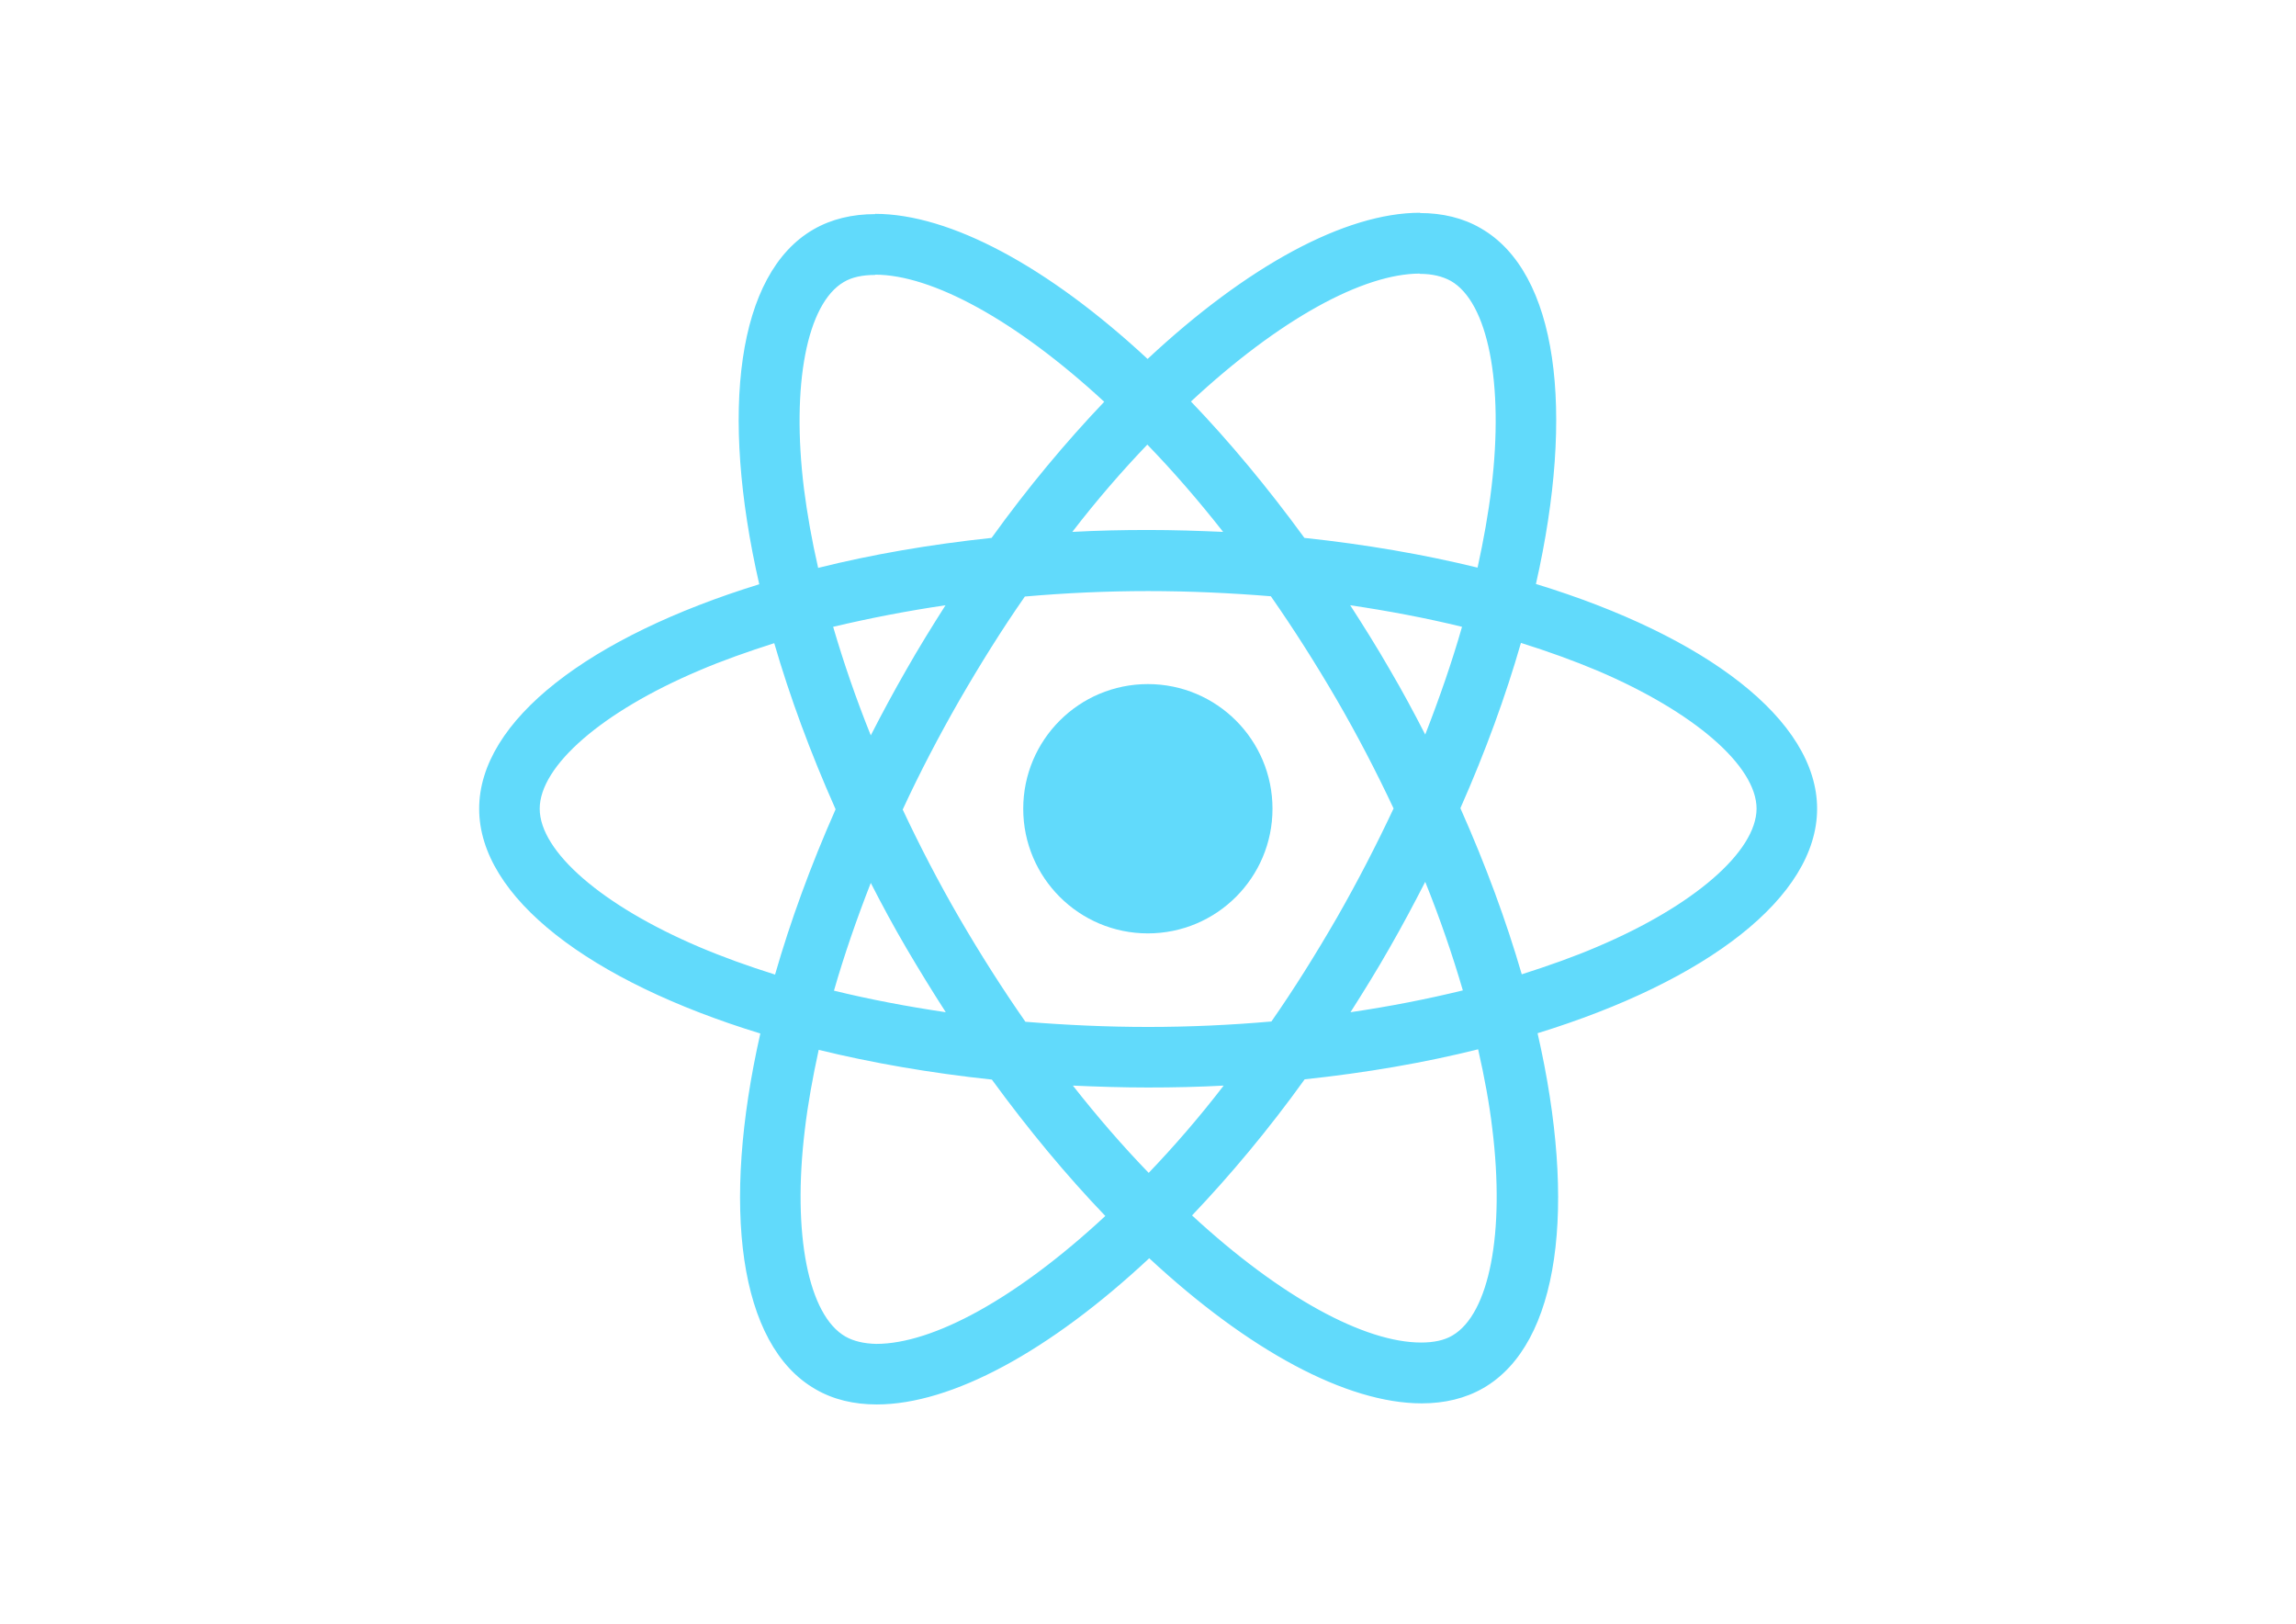
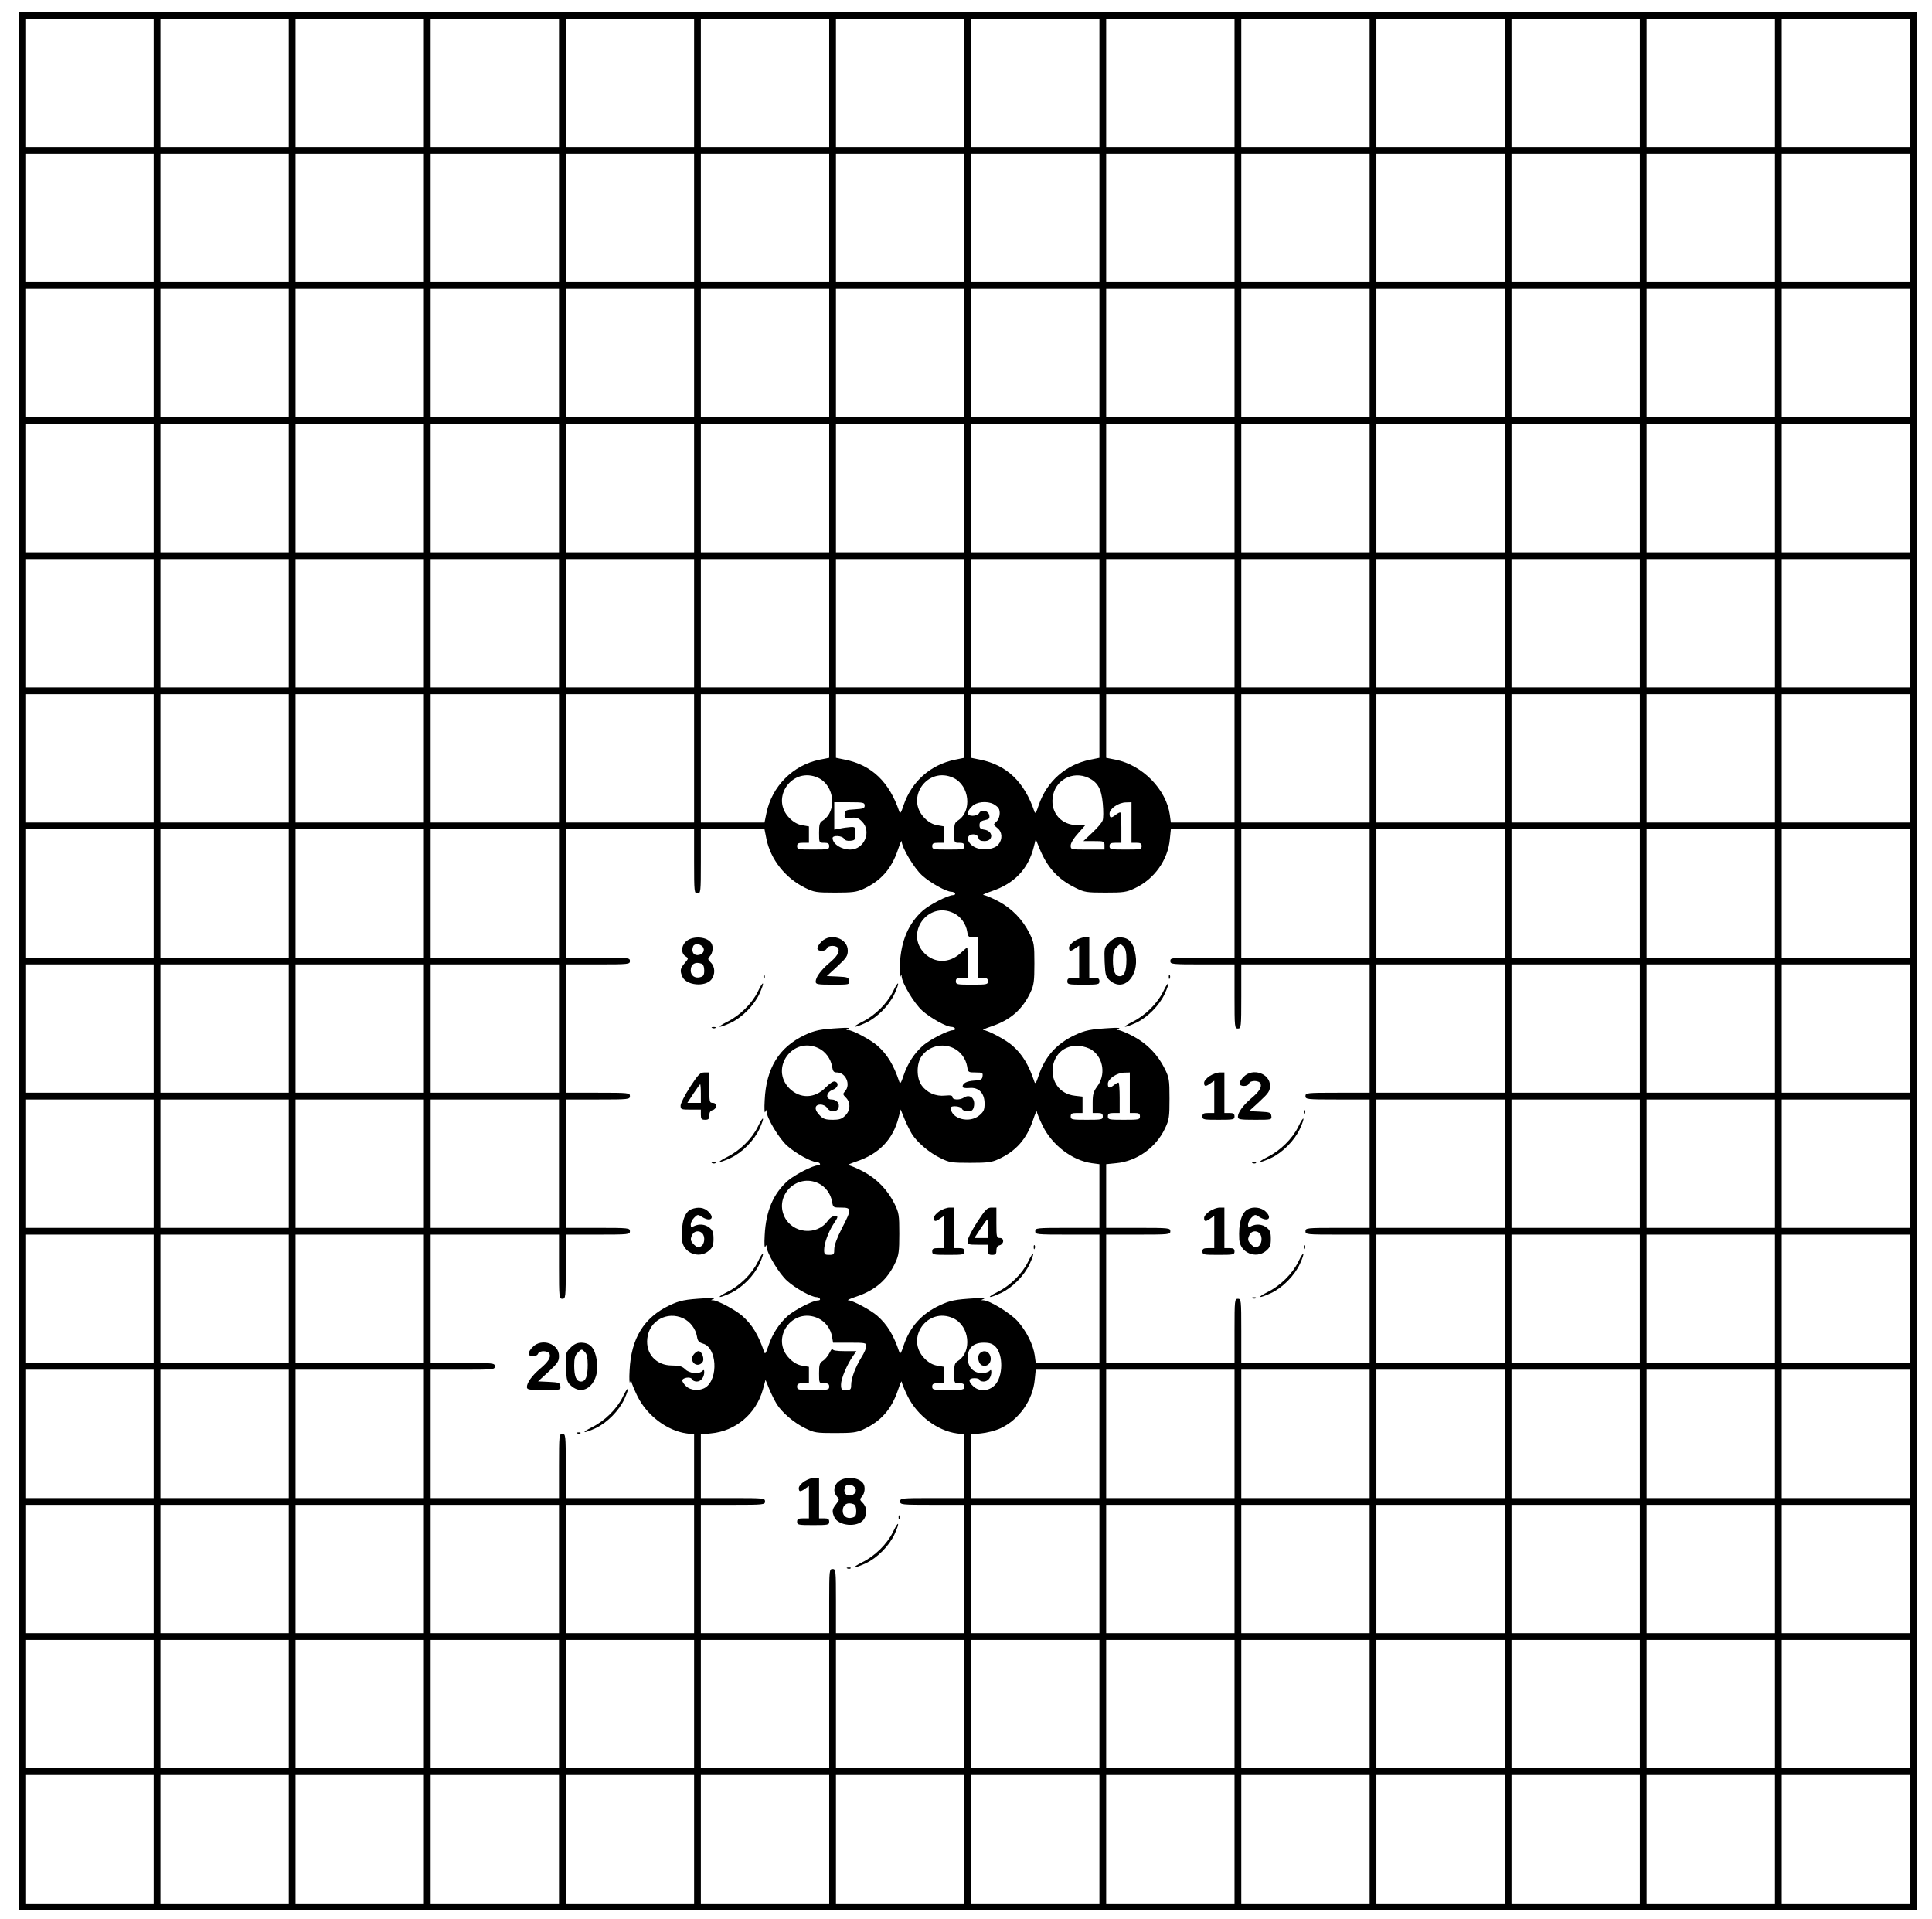
- <svg xmlns="http://www.w3.org/2000/svg" viewBox="0 0 841.9 595.3">
-   <g fill="#61DAFB">
-     <path d="M666.3 296.5c0-32.5-40.7-63.3-103.1-82.4 14.4-63.6 8-114.2-20.2-130.4-6.5-3.8-14.1-5.6-22.4-5.6v22.3c4.6 0 8.3.9 11.4 2.6 13.6 7.8 19.5 37.5 14.9 75.7-1.1 9.4-2.9 19.3-5.1 29.4-19.6-4.8-41-8.5-63.5-10.9-13.5-18.5-27.5-35.3-41.6-50 32.6-30.3 63.2-46.9 84-46.9V78c-27.5 0-63.5 19.6-99.9 53.6-36.4-33.8-72.4-53.2-99.9-53.2v22.3c20.7 0 51.4 16.5 84 46.6-14 14.7-28 31.4-41.3 49.9-22.6 2.4-44 6.1-63.6 11-2.3-10-4-19.7-5.2-29-4.7-38.2 1.1-67.9 14.6-75.8 3-1.8 6.9-2.6 11.5-2.6V78.5c-8.4 0-16 1.8-22.6 5.6-28.1 16.2-34.4 66.7-19.9 130.1-62.2 19.2-102.7 49.9-102.7 82.3 0 32.5 40.7 63.3 103.1 82.4-14.4 63.6-8 114.2 20.2 130.4 6.5 3.8 14.1 5.6 22.5 5.6 27.5 0 63.5-19.6 99.9-53.6 36.4 33.8 72.4 53.2 99.9 53.2 8.4 0 16-1.8 22.6-5.6 28.1-16.2 34.4-66.7 19.9-130.1 62-19.1 102.5-49.9 102.5-82.3zm-130.2-66.7c-3.7 12.9-8.3 26.2-13.5 39.5-4.1-8-8.4-16-13.1-24-4.6-8-9.5-15.8-14.4-23.4 14.2 2.1 27.9 4.7 41 7.9zm-45.8 106.5c-7.8 13.5-15.8 26.3-24.1 38.2-14.9 1.3-30 2-45.2 2-15.1 0-30.2-.7-45-1.9-8.3-11.9-16.4-24.6-24.2-38-7.6-13.1-14.5-26.4-20.8-39.8 6.2-13.4 13.2-26.8 20.7-39.9 7.8-13.5 15.8-26.3 24.1-38.2 14.9-1.3 30-2 45.2-2 15.1 0 30.2.7 45 1.9 8.3 11.9 16.4 24.6 24.2 38 7.6 13.1 14.5 26.4 20.8 39.8-6.3 13.4-13.2 26.8-20.7 39.9zm32.3-13c5.4 13.4 10 26.8 13.8 39.8-13.1 3.2-26.9 5.9-41.2 8 4.9-7.7 9.8-15.6 14.4-23.7 4.6-8 8.9-16.1 13-24.1zM421.2 430c-9.3-9.6-18.6-20.3-27.8-32 9 .4 18.2.7 27.5.7 9.4 0 18.7-.2 27.8-.7-9 11.7-18.3 22.4-27.5 32zm-74.4-58.9c-14.2-2.1-27.9-4.7-41-7.9 3.7-12.9 8.3-26.2 13.5-39.5 4.1 8 8.4 16 13.1 24 4.7 8 9.5 15.8 14.4 23.4zM420.7 163c9.3 9.6 18.6 20.3 27.8 32-9-.4-18.2-.7-27.5-.7-9.4 0-18.7.2-27.8.7 9-11.7 18.3-22.4 27.5-32zm-74 58.9c-4.9 7.7-9.8 15.6-14.4 23.7-4.6 8-8.9 16-13 24-5.4-13.4-10-26.8-13.8-39.8 13.1-3.1 26.9-5.8 41.2-7.9zm-90.5 125.2c-35.4-15.1-58.3-34.9-58.3-50.6 0-15.7 22.9-35.6 58.3-50.6 8.6-3.7 18-7 27.7-10.1 5.7 19.6 13.2 40 22.5 60.9-9.2 20.8-16.6 41.1-22.2 60.6-9.9-3.1-19.3-6.5-28-10.2zM310 490c-13.6-7.8-19.5-37.5-14.9-75.7 1.1-9.4 2.9-19.3 5.1-29.4 19.6 4.8 41 8.5 63.5 10.9 13.5 18.5 27.5 35.3 41.6 50-32.6 30.3-63.2 46.9-84 46.9-4.5-.1-8.3-1-11.3-2.7zm237.2-76.2c4.7 38.2-1.1 67.9-14.6 75.8-3 1.8-6.9 2.6-11.5 2.6-20.7 0-51.4-16.5-84-46.6 14-14.7 28-31.4 41.3-49.9 22.6-2.4 44-6.1 63.6-11 2.3 10.1 4.1 19.8 5.2 29.1zm38.5-66.7c-8.6 3.7-18 7-27.7 10.1-5.7-19.6-13.2-40-22.5-60.9 9.2-20.8 16.6-41.1 22.2-60.6 9.9 3.1 19.3 6.5 28.1 10.2 35.4 15.1 58.3 34.9 58.3 50.6-.1 15.7-23 35.6-58.4 50.6zM320.8 78.4z" />
-     <circle cx="420.9" cy="296.5" r="45.7" />
-     <path d="M520.5 78.1z" />
+ <svg xmlns="http://www.w3.org/2000/svg" version="1.0" width="1144pt" height="1136pt" viewBox="0 0 1144 1136" preserveAspectRatio="xMidYMid meet">
+   <g transform="translate(0,1136) scale(0.1,-0.1)" fill="#000000" stroke="none">
+     <path d="M110 5670 l0 -5620 5620 0 5620 0 0 5620 0 5620 -5620 0 -5620 0 0 -5620z m800 5200 l0 -380 -380 0 -380 0 0 380 0 380 380 0 380 0 0 -380z m800 0 l0 -380 -380 0 -380 0 0 380 0 380 380 0 380 0 0 -380z m800 0 l0 -380 -380 0 -380 0 0 380 0 380 380 0 380 0 0 -380z m800 0 l0 -380 -380 0 -380 0 0 380 0 380 380 0 380 0 0 -380z m800 0 l0 -380 -380 0 -380 0 0 380 0 380 380 0 380 0 0 -380z m800 0 l0 -380 -380 0 -380 0 0 380 0 380 380 0 380 0 0 -380z m800 0 l0 -380 -380 0 -380 0 0 380 0 380 380 0 380 0 0 -380z m800 0 l0 -380 -380 0 -380 0 0 380 0 380 380 0 380 0 0 -380z m800 0 l0 -380 -380 0 -380 0 0 380 0 380 380 0 380 0 0 -380z m800 0 l0 -380 -380 0 -380 0 0 380 0 380 380 0 380 0 0 -380z m800 0 l0 -380 -380 0 -380 0 0 380 0 380 380 0 380 0 0 -380z m800 0 l0 -380 -380 0 -380 0 0 380 0 380 380 0 380 0 0 -380z m800 0 l0 -380 -380 0 -380 0 0 380 0 380 380 0 380 0 0 -380z m800 0 l0 -380 -380 0 -380 0 0 380 0 380 380 0 380 0 0 -380z m-10400 -800 l0 -380 -380 0 -380 0 0 380 0 380 380 0 380 0 0 -380z m800 0 l0 -380 -380 0 -380 0 0 380 0 380 380 0 380 0 0 -380z m800 0 l0 -380 -380 0 -380 0 0 380 0 380 380 0 380 0 0 -380z m800 0 l0 -380 -380 0 -380 0 0 380 0 380 380 0 380 0 0 -380z m800 0 l0 -380 -380 0 -380 0 0 380 0 380 380 0 380 0 0 -380z m800 0 l0 -380 -380 0 -380 0 0 380 0 380 380 0 380 0 0 -380z m800 0 l0 -380 -380 0 -380 0 0 380 0 380 380 0 380 0 0 -380z m800 0 l0 -380 -380 0 -380 0 0 380 0 380 380 0 380 0 0 -380z m800 0 l0 -380 -380 0 -380 0 0 380 0 380 380 0 380 0 0 -380z m800 0 l0 -380 -380 0 -380 0 0 380 0 380 380 0 380 0 0 -380z m800 0 l0 -380 -380 0 -380 0 0 380 0 380 380 0 380 0 0 -380z m800 0 l0 -380 -380 0 -380 0 0 380 0 380 380 0 380 0 0 -380z m800 0 l0 -380 -380 0 -380 0 0 380 0 380 380 0 380 0 0 -380z m800 0 l0 -380 -380 0 -380 0 0 380 0 380 380 0 380 0 0 -380z m-10400 -800 l0 -380 -380 0 -380 0 0 380 0 380 380 0 380 0 0 -380z m800 0 l0 -380 -380 0 -380 0 0 380 0 380 380 0 380 0 0 -380z m800 0 l0 -380 -380 0 -380 0 0 380 0 380 380 0 380 0 0 -380z m800 0 l0 -380 -380 0 -380 0 0 380 0 380 380 0 380 0 0 -380z m800 0 l0 -380 -380 0 -380 0 0 380 0 380 380 0 380 0 0 -380z m800 0 l0 -380 -380 0 -380 0 0 380 0 380 380 0 380 0 0 -380z m800 0 l0 -380 -380 0 -380 0 0 380 0 380 380 0 380 0 0 -380z m800 0 l0 -380 -380 0 -380 0 0 380 0 380 380 0 380 0 0 -380z m800 0 l0 -380 -380 0 -380 0 0 380 0 380 380 0 380 0 0 -380z m800 0 l0 -380 -380 0 -380 0 0 380 0 380 380 0 380 0 0 -380z m800 0 l0 -380 -380 0 -380 0 0 380 0 380 380 0 380 0 0 -380z m800 0 l0 -380 -380 0 -380 0 0 380 0 380 380 0 380 0 0 -380z m800 0 l0 -380 -380 0 -380 0 0 380 0 380 380 0 380 0 0 -380z m800 0 l0 -380 -380 0 -380 0 0 380 0 380 380 0 380 0 0 -380z m-10400 -800 l0 -380 -380 0 -380 0 0 380 0 380 380 0 380 0 0 -380z m800 0 l0 -380 -380 0 -380 0 0 380 0 380 380 0 380 0 0 -380z m800 0 l0 -380 -380 0 -380 0 0 380 0 380 380 0 380 0 0 -380z m800 0 l0 -380 -380 0 -380 0 0 380 0 380 380 0 380 0 0 -380z m800 0 l0 -380 -380 0 -380 0 0 380 0 380 380 0 380 0 0 -380z m800 0 l0 -380 -380 0 -380 0 0 380 0 380 380 0 380 0 0 -380z m800 0 l0 -380 -380 0 -380 0 0 380 0 380 380 0 380 0 0 -380z m800 0 l0 -380 -380 0 -380 0 0 380 0 380 380 0 380 0 0 -380z m800 0 l0 -380 -380 0 -380 0 0 380 0 380 380 0 380 0 0 -380z m800 0 l0 -380 -380 0 -380 0 0 380 0 380 380 0 380 0 0 -380z m800 0 l0 -380 -380 0 -380 0 0 380 0 380 380 0 380 0 0 -380z m800 0 l0 -380 -380 0 -380 0 0 380 0 380 380 0 380 0 0 -380z m800 0 l0 -380 -380 0 -380 0 0 380 0 380 380 0 380 0 0 -380z m800 0 l0 -380 -380 0 -380 0 0 380 0 380 380 0 380 0 0 -380z m-10400 -800 l0 -380 -380 0 -380 0 0 380 0 380 380 0 380 0 0 -380z m800 0 l0 -380 -380 0 -380 0 0 380 0 380 380 0 380 0 0 -380z m800 0 l0 -380 -380 0 -380 0 0 380 0 380 380 0 380 0 0 -380z m800 0 l0 -380 -380 0 -380 0 0 380 0 380 380 0 380 0 0 -380z m800 0 l0 -380 -380 0 -380 0 0 380 0 380 380 0 380 0 0 -380z m800 0 l0 -380 -380 0 -380 0 0 380 0 380 380 0 380 0 0 -380z m800 0 l0 -380 -380 0 -380 0 0 380 0 380 380 0 380 0 0 -380z m800 0 l0 -380 -380 0 -380 0 0 380 0 380 380 0 380 0 0 -380z m800 0 l0 -380 -380 0 -380 0 0 380 0 380 380 0 380 0 0 -380z m800 0 l0 -380 -380 0 -380 0 0 380 0 380 380 0 380 0 0 -380z m800 0 l0 -380 -380 0 -380 0 0 380 0 380 380 0 380 0 0 -380z m800 0 l0 -380 -380 0 -380 0 0 380 0 380 380 0 380 0 0 -380z m800 0 l0 -380 -380 0 -380 0 0 380 0 380 380 0 380 0 0 -380z m800 0 l0 -380 -380 0 -380 0 0 380 0 380 380 0 380 0 0 -380z m-10400 -800 l0 -380 -380 0 -380 0 0 380 0 380 380 0 380 0 0 -380z m800 0 l0 -380 -380 0 -380 0 0 380 0 380 380 0 380 0 0 -380z m800 0 l0 -380 -380 0 -380 0 0 380 0 380 380 0 380 0 0 -380z m800 0 l0 -380 -380 0 -380 0 0 380 0 380 380 0 380 0 0 -380z m800 0 l0 -380 -380 0 -380 0 0 380 0 380 380 0 380 0 0 -380z m800 191 l0 -188 -56 -11 c-159 -32 -284 -158 -316 -318 l-11 -54 -188 0 -189 0 0 380 0 380 380 0 380 0 0 -189z m800 0 l0 -188 -54 -11 c-145 -29 -257 -128 -305 -268 -15 -46 -21 -55 -26 -39 -59 175 -163 275 -321 307 l-54 11 0 188 0 189 380 0 380 0 0 -189z m800 0 l0 -188 -54 -11 c-145 -29 -257 -128 -305 -268 -15 -46 -21 -55 -26 -39 -59 175 -163 275 -321 307 l-54 11 0 188 0 189 380 0 380 0 0 -189z m800 -191 l0 -380 -189 0 -188 0 -6 45 c-21 151 -162 295 -321 327 l-56 11 0 188 0 189 380 0 380 0 0 -380z m800 0 l0 -380 -380 0 -380 0 0 380 0 380 380 0 380 0 0 -380z m800 0 l0 -380 -380 0 -380 0 0 380 0 380 380 0 380 0 0 -380z m800 0 l0 -380 -380 0 -380 0 0 380 0 380 380 0 380 0 0 -380z m800 0 l0 -380 -380 0 -380 0 0 380 0 380 380 0 380 0 0 -380z m800 0 l0 -380 -380 0 -380 0 0 380 0 380 380 0 380 0 0 -380z m-6464 -116 c95 -45 111 -196 28 -251 -21 -13 -24 -23 -24 -74 0 -59 0 -59 30 -59 23 0 30 -4 30 -20 0 -19 -7 -20 -95 -20 -88 0 -95 1 -95 20 0 16 7 20 35 20 l35 0 0 49 0 48 -40 7 c-26 4 -51 18 -74 41 -120 119 17 311 170 239z m800 0 c95 -45 111 -196 28 -251 -21 -13 -24 -23 -24 -74 0 -59 0 -59 30 -59 23 0 30 -4 30 -20 0 -19 -7 -20 -95 -20 -88 0 -95 1 -95 20 0 16 7 20 35 20 l35 0 0 49 0 48 -40 7 c-26 4 -51 18 -74 41 -120 119 17 311 170 239z m800 0 c54 -26 76 -65 84 -152 4 -43 4 -87 -1 -100 -5 -14 -33 -46 -62 -73 l-52 -49 63 0 c59 0 62 -1 62 -25 l0 -25 -100 0 c-99 0 -100 0 -100 24 0 14 18 44 44 72 l43 49 -51 0 c-90 0 -154 71 -143 161 11 104 118 163 213 118z m-1326 -164 c0 -16 -8 -19 -57 -22 -54 -3 -58 -5 -61 -28 -3 -24 -1 -25 37 -22 32 3 45 -1 65 -22 59 -58 14 -166 -69 -166 -53 0 -104 32 -105 68 0 18 57 15 68 -4 6 -10 19 -14 38 -12 27 3 29 6 29 43 0 38 -1 40 -30 38 -16 -1 -45 -5 -62 -9 l-33 -6 0 81 0 81 90 0 c83 0 90 -2 90 -20z m763 9 c12 -7 25 -17 29 -23 14 -21 8 -63 -12 -81 -19 -17 -19 -18 5 -37 30 -23 33 -66 7 -98 -24 -30 -97 -38 -140 -16 -50 26 -55 76 -8 76 15 0 26 -7 29 -20 4 -15 14 -20 36 -20 56 0 53 62 -3 68 -20 3 -26 9 -26 26 0 18 7 25 31 30 25 5 30 10 27 28 -4 28 -47 38 -60 14 -12 -21 -68 -22 -68 -1 0 9 11 27 25 40 27 28 89 34 128 14z m817 -109 l0 -120 30 0 c23 0 30 -4 30 -20 0 -19 -7 -20 -95 -20 -88 0 -95 1 -95 20 0 16 7 20 35 20 l35 0 0 90 c0 50 -3 90 -7 90 -5 0 -17 -7 -27 -15 -27 -21 -36 -19 -36 8 0 29 54 66 98 66 l32 1 0 -120z m-5790 -420 l0 -380 -380 0 -380 0 0 380 0 380 380 0 380 0 0 -380z m800 0 l0 -380 -380 0 -380 0 0 380 0 380 380 0 380 0 0 -380z m800 0 l0 -380 -380 0 -380 0 0 380 0 380 380 0 380 0 0 -380z m800 0 l0 -380 -380 0 -380 0 0 380 0 380 380 0 380 0 0 -380z m800 190 c0 -183 1 -190 20 -190 19 0 20 7 20 190 l0 190 189 0 188 0 11 -56 c25 -123 112 -233 230 -291 53 -26 66 -28 177 -28 103 0 127 3 168 22 104 48 166 119 204 232 12 36 22 59 22 50 2 -40 74 -160 122 -203 49 -44 143 -96 173 -96 8 0 18 -4 21 -10 3 -5 -2 -10 -12 -10 -29 0 -136 -55 -177 -90 -87 -77 -131 -180 -138 -324 -3 -50 -1 -81 3 -70 6 14 8 15 8 3 2 -40 74 -160 122 -203 49 -44 143 -96 173 -96 8 0 18 -4 21 -10 3 -5 -2 -10 -12 -10 -29 0 -136 -55 -177 -90 -52 -46 -91 -106 -115 -176 -15 -46 -21 -55 -26 -39 -34 101 -71 162 -130 214 -40 35 -145 91 -172 92 -16 0 -15 1 2 8 12 5 -9 7 -50 4 -120 -7 -149 -13 -211 -42 -151 -72 -227 -195 -236 -385 -3 -50 -1 -81 3 -70 6 14 8 15 8 3 2 -40 74 -160 122 -203 49 -44 143 -96 173 -96 8 0 18 -4 21 -10 3 -5 -2 -10 -12 -10 -29 0 -136 -55 -177 -90 -87 -77 -131 -180 -138 -324 -3 -50 -1 -81 3 -70 6 14 8 15 8 3 2 -40 74 -160 122 -203 49 -44 143 -96 173 -96 8 0 18 -5 21 -10 3 -6 -2 -10 -12 -10 -29 0 -136 -55 -177 -90 -52 -46 -91 -106 -115 -176 -15 -46 -21 -55 -26 -39 -34 101 -71 162 -130 214 -40 35 -145 91 -172 92 -16 0 -15 1 2 8 12 5 -9 7 -50 4 -120 -7 -149 -13 -211 -42 -151 -72 -227 -195 -236 -385 -3 -50 -1 -81 3 -70 6 14 8 15 8 3 1 -9 17 -48 36 -87 57 -114 175 -203 290 -219 l45 -6 0 -188 0 -189 -380 0 -380 0 0 190 c0 183 -1 190 -20 190 -19 0 -20 -7 -20 -190 l0 -190 -380 0 -380 0 0 380 0 380 190 0 c183 0 190 1 190 20 0 19 -7 20 -190 20 l-190 0 0 380 0 380 380 0 380 0 0 -190 c0 -183 1 -190 20 -190 19 0 20 7 20 190 l0 190 190 0 c183 0 190 1 190 20 0 19 -7 20 -190 20 l-190 0 0 380 0 380 190 0 c183 0 190 1 190 20 0 19 -7 20 -190 20 l-190 0 0 380 0 380 190 0 c183 0 190 1 190 20 0 19 -7 20 -190 20 l-190 0 0 380 0 380 380 0 380 0 0 -190z m3200 -190 l0 -380 -190 0 c-183 0 -190 -1 -190 -20 0 -19 7 -20 190 -20 l190 0 0 -190 c0 -183 1 -190 20 -190 19 0 20 7 20 190 l0 190 380 0 380 0 0 -380 0 -380 -190 0 c-183 0 -190 -1 -190 -20 0 -19 7 -20 190 -20 l190 0 0 -380 0 -380 -190 0 c-183 0 -190 -1 -190 -20 0 -19 7 -20 190 -20 l190 0 0 -380 0 -380 -380 0 -380 0 0 190 c0 183 -1 190 -20 190 -19 0 -20 -7 -20 -190 l0 -190 -380 0 -380 0 0 380 0 380 190 0 c183 0 190 1 190 20 0 19 -7 20 -190 20 l-190 0 0 189 0 188 59 6 c122 11 236 92 289 205 25 52 27 68 27 177 0 111 -2 124 -28 177 -41 83 -105 149 -186 192 -38 20 -77 36 -87 37 -17 0 -17 1 1 8 12 5 -9 7 -50 4 -120 -7 -149 -13 -211 -42 -107 -50 -176 -127 -213 -237 -15 -46 -21 -55 -26 -39 -34 101 -71 162 -130 214 -40 35 -145 91 -172 92 -10 0 12 10 48 22 113 38 184 100 232 204 19 41 22 65 22 168 0 111 -2 124 -28 177 -41 83 -105 149 -186 192 -38 20 -77 36 -87 37 -11 0 11 10 47 22 135 45 217 131 250 261 l12 47 22 -54 c46 -113 109 -183 214 -234 52 -26 65 -28 176 -28 109 0 125 2 177 27 113 53 194 167 205 289 l6 59 188 0 189 0 0 -380z m800 0 l0 -380 -380 0 -380 0 0 380 0 380 380 0 380 0 0 -380z m800 0 l0 -380 -380 0 -380 0 0 380 0 380 380 0 380 0 0 -380z m800 0 l0 -380 -380 0 -380 0 0 380 0 380 380 0 380 0 0 -380z m800 0 l0 -380 -380 0 -380 0 0 380 0 380 380 0 380 0 0 -380z m800 0 l0 -380 -380 0 -380 0 0 380 0 380 380 0 380 0 0 -380z m-5664 -116 c42 -20 73 -62 81 -109 5 -31 9 -35 34 -35 l29 0 0 -120 0 -120 30 0 c23 0 30 -4 30 -20 0 -19 -7 -20 -95 -20 -88 0 -95 1 -95 20 0 16 7 20 35 20 l35 0 0 90 c0 50 -1 90 -3 90 -2 0 -20 -16 -41 -35 -65 -59 -151 -59 -211 0 -119 119 19 311 171 239z m-4736 -684 l0 -380 -380 0 -380 0 0 380 0 380 380 0 380 0 0 -380z m800 0 l0 -380 -380 0 -380 0 0 380 0 380 380 0 380 0 0 -380z m800 0 l0 -380 -380 0 -380 0 0 380 0 380 380 0 380 0 0 -380z m800 0 l0 -380 -380 0 -380 0 0 380 0 380 380 0 380 0 0 -380z m5600 0 l0 -380 -380 0 -380 0 0 380 0 380 380 0 380 0 0 -380z m800 0 l0 -380 -380 0 -380 0 0 380 0 380 380 0 380 0 0 -380z m800 0 l0 -380 -380 0 -380 0 0 380 0 380 380 0 380 0 0 -380z m800 0 l0 -380 -380 0 -380 0 0 380 0 380 380 0 380 0 0 -380z m-6464 -116 c42 -20 73 -62 81 -109 5 -29 10 -35 29 -35 52 0 83 -72 48 -111 -14 -16 -14 -19 5 -38 29 -29 27 -76 -4 -106 -19 -20 -34 -25 -75 -25 -41 0 -56 5 -75 25 -35 34 -33 65 3 65 16 0 32 -8 40 -20 16 -27 59 -26 67 0 9 27 -11 50 -41 50 -37 0 -33 42 6 57 32 12 40 40 15 49 -10 4 -30 -9 -55 -34 -64 -67 -152 -69 -215 -7 -119 119 19 311 171 239z m800 0 c42 -20 73 -62 81 -109 5 -34 7 -35 50 -35 40 0 44 -2 41 -22 -2 -19 -10 -24 -48 -26 -46 -3 -70 -16 -70 -36 0 -7 14 -10 39 -8 56 6 91 -30 91 -92 0 -37 -5 -48 -31 -70 -59 -50 -169 -20 -169 45 0 15 60 10 66 -6 4 -9 19 -15 35 -15 22 0 30 6 35 25 12 48 -20 80 -57 57 -26 -17 -69 -15 -69 2 0 10 -11 12 -44 9 -54 -6 -108 17 -139 61 -31 43 -31 129 0 172 43 60 122 80 189 48z m821 -12 c68 -48 81 -148 29 -216 -21 -29 -26 -45 -26 -95 l0 -61 30 0 c23 0 30 -4 30 -20 0 -19 -7 -20 -95 -20 -88 0 -95 1 -95 20 0 16 7 20 35 20 l35 0 0 49 0 48 -44 5 c-194 22 -169 311 25 295 26 -2 60 -13 76 -25z m223 -252 l0 -120 30 0 c23 0 30 -4 30 -20 0 -19 -7 -20 -95 -20 -88 0 -95 1 -95 20 0 16 7 20 35 20 l35 0 0 90 c0 50 -3 90 -7 90 -5 0 -17 -7 -27 -15 -27 -21 -36 -19 -36 8 0 29 54 66 98 66 l32 1 0 -120z m-5780 -420 l0 -380 -380 0 -380 0 0 380 0 380 380 0 380 0 0 -380z m800 0 l0 -380 -380 0 -380 0 0 380 0 380 380 0 380 0 0 -380z m800 0 l0 -380 -380 0 -380 0 0 380 0 380 380 0 380 0 0 -380z m800 0 l0 -380 -380 0 -380 0 0 380 0 380 380 0 380 0 0 -380z m5600 0 l0 -380 -380 0 -380 0 0 380 0 380 380 0 380 0 0 -380z m800 0 l0 -380 -380 0 -380 0 0 380 0 380 380 0 380 0 0 -380z m800 0 l0 -380 -380 0 -380 0 0 380 0 380 380 0 380 0 0 -380z m800 0 l0 -380 -380 0 -380 0 0 380 0 380 380 0 380 0 0 -380z m-5911 177 c31 -50 103 -112 170 -144 52 -26 65 -28 176 -28 103 0 127 3 168 22 104 48 166 119 204 232 12 36 22 59 22 50 1 -9 17 -48 36 -87 57 -114 175 -203 290 -219 l45 -6 0 -188 0 -189 -190 0 c-183 0 -190 -1 -190 -20 0 -19 7 -20 190 -20 l190 0 0 -380 0 -380 -189 0 -188 0 -6 45 c-9 64 -50 145 -102 203 -44 48 -163 121 -201 123 -17 0 -17 1 1 8 12 5 -9 7 -50 4 -120 -7 -149 -13 -211 -42 -107 -50 -176 -127 -213 -237 -15 -46 -21 -55 -26 -39 -34 101 -71 162 -130 214 -40 35 -145 91 -172 92 -10 0 12 10 48 22 113 38 184 100 232 204 19 41 22 65 22 168 0 111 -2 124 -28 177 -41 83 -105 149 -186 192 -38 20 -77 36 -87 37 -11 0 11 10 47 22 135 45 217 131 250 261 l12 47 22 -54 c12 -30 32 -70 44 -90z m-553 -293 c42 -20 73 -62 81 -109 6 -34 6 -35 54 -35 63 0 63 -9 4 -123 -28 -54 -45 -101 -45 -122 0 -32 -2 -35 -30 -35 -26 0 -30 3 -30 29 0 38 25 107 55 153 30 45 30 48 6 48 -11 0 -29 -13 -40 -29 -64 -89 -208 -75 -256 25 -60 127 74 258 201 198z m-3936 -684 l0 -380 -380 0 -380 0 0 380 0 380 380 0 380 0 0 -380z m800 0 l0 -380 -380 0 -380 0 0 380 0 380 380 0 380 0 0 -380z m800 0 l0 -380 -380 0 -380 0 0 380 0 380 380 0 380 0 0 -380z m6400 0 l0 -380 -380 0 -380 0 0 380 0 380 380 0 380 0 0 -380z m800 0 l0 -380 -380 0 -380 0 0 380 0 380 380 0 380 0 0 -380z m800 0 l0 -380 -380 0 -380 0 0 380 0 380 380 0 380 0 0 -380z m800 0 l0 -380 -380 0 -380 0 0 380 0 380 380 0 380 0 0 -380z m-7264 -116 c42 -20 73 -62 81 -107 4 -27 11 -35 37 -43 80 -23 91 -205 15 -258 -34 -23 -88 -20 -116 6 -13 12 -23 27 -23 34 0 17 50 25 57 8 3 -8 16 -14 29 -14 24 0 44 25 44 56 0 14 -3 15 -12 6 -20 -20 -77 -14 -101 11 -18 17 -34 22 -78 22 -93 0 -157 69 -146 161 11 104 118 163 213 118z m800 0 c42 -20 73 -62 81 -109 l6 -35 98 0 c92 0 99 -1 99 -20 0 -11 -13 -42 -30 -68 -36 -59 -60 -124 -60 -163 0 -26 -4 -29 -30 -29 -27 0 -30 3 -30 33 0 34 36 119 71 168 l20 29 -70 0 c-50 0 -71 4 -71 13 0 6 -8 -3 -17 -21 -9 -19 -27 -41 -40 -49 -20 -13 -23 -24 -23 -74 0 -59 0 -59 30 -59 23 0 30 -4 30 -20 0 -19 -7 -20 -95 -20 -88 0 -95 1 -95 20 0 16 7 20 35 20 l35 0 0 49 0 48 -40 7 c-26 4 -51 18 -74 41 -120 119 17 311 170 239z m800 0 c95 -45 111 -196 28 -251 -21 -13 -24 -23 -24 -74 0 -59 0 -59 30 -59 23 0 30 -4 30 -20 0 -19 -7 -20 -95 -20 -88 0 -95 1 -95 20 0 16 7 20 35 20 l35 0 0 49 0 48 -40 7 c-26 4 -51 18 -74 41 -120 119 17 311 170 239z m248 -167 c48 -48 46 -179 -4 -229 -36 -36 -92 -39 -127 -6 -32 30 -29 48 7 48 17 0 30 -4 30 -10 0 -5 11 -10 25 -10 25 0 45 25 45 56 0 14 -3 15 -12 6 -7 -7 -27 -12 -45 -12 -49 0 -83 37 -83 90 0 58 33 90 95 90 35 0 52 -6 69 -23z m-4984 -517 l0 -380 -380 0 -380 0 0 380 0 380 380 0 380 0 0 -380z m800 0 l0 -380 -380 0 -380 0 0 380 0 380 380 0 380 0 0 -380z m800 0 l0 -380 -380 0 -380 0 0 380 0 380 380 0 380 0 0 -380z m4000 0 l0 -380 -380 0 -380 0 0 189 0 188 59 6 c33 3 85 16 115 30 110 51 192 167 203 288 l6 59 188 0 189 0 0 -380z m800 0 l0 -380 -380 0 -380 0 0 380 0 380 380 0 380 0 0 -380z m800 0 l0 -380 -380 0 -380 0 0 380 0 380 380 0 380 0 0 -380z m800 0 l0 -380 -380 0 -380 0 0 380 0 380 380 0 380 0 0 -380z m800 0 l0 -380 -380 0 -380 0 0 380 0 380 380 0 380 0 0 -380z m800 0 l0 -380 -380 0 -380 0 0 380 0 380 380 0 380 0 0 -380z m800 0 l0 -380 -380 0 -380 0 0 380 0 380 380 0 380 0 0 -380z m-6711 177 c31 -50 103 -112 170 -144 52 -26 65 -28 176 -28 103 0 127 3 168 22 104 48 166 119 204 232 12 36 22 59 22 50 1 -9 17 -48 36 -87 57 -114 175 -203 290 -219 l45 -6 0 -188 0 -189 -190 0 c-183 0 -190 -1 -190 -20 0 -19 7 -20 190 -20 l190 0 0 -380 0 -380 -380 0 -380 0 0 190 c0 183 -1 190 -20 190 -19 0 -20 -7 -20 -190 l0 -190 -380 0 -380 0 0 380 0 380 190 0 c183 0 190 1 190 20 0 19 -7 20 -190 20 l-190 0 0 189 0 188 59 6 c146 13 268 115 308 259 l16 58 22 -54 c12 -29 32 -69 44 -89z m-3689 -977 l0 -380 -380 0 -380 0 0 380 0 380 380 0 380 0 0 -380z m800 0 l0 -380 -380 0 -380 0 0 380 0 380 380 0 380 0 0 -380z m800 0 l0 -380 -380 0 -380 0 0 380 0 380 380 0 380 0 0 -380z m800 0 l0 -380 -380 0 -380 0 0 380 0 380 380 0 380 0 0 -380z m800 0 l0 -380 -380 0 -380 0 0 380 0 380 380 0 380 0 0 -380z m2400 0 l0 -380 -380 0 -380 0 0 380 0 380 380 0 380 0 0 -380z m800 0 l0 -380 -380 0 -380 0 0 380 0 380 380 0 380 0 0 -380z m800 0 l0 -380 -380 0 -380 0 0 380 0 380 380 0 380 0 0 -380z m800 0 l0 -380 -380 0 -380 0 0 380 0 380 380 0 380 0 0 -380z m800 0 l0 -380 -380 0 -380 0 0 380 0 380 380 0 380 0 0 -380z m800 0 l0 -380 -380 0 -380 0 0 380 0 380 380 0 380 0 0 -380z m800 0 l0 -380 -380 0 -380 0 0 380 0 380 380 0 380 0 0 -380z m-10400 -800 l0 -380 -380 0 -380 0 0 380 0 380 380 0 380 0 0 -380z m800 0 l0 -380 -380 0 -380 0 0 380 0 380 380 0 380 0 0 -380z m800 0 l0 -380 -380 0 -380 0 0 380 0 380 380 0 380 0 0 -380z m800 0 l0 -380 -380 0 -380 0 0 380 0 380 380 0 380 0 0 -380z m800 0 l0 -380 -380 0 -380 0 0 380 0 380 380 0 380 0 0 -380z m800 0 l0 -380 -380 0 -380 0 0 380 0 380 380 0 380 0 0 -380z m800 0 l0 -380 -380 0 -380 0 0 380 0 380 380 0 380 0 0 -380z m800 0 l0 -380 -380 0 -380 0 0 380 0 380 380 0 380 0 0 -380z m800 0 l0 -380 -380 0 -380 0 0 380 0 380 380 0 380 0 0 -380z m800 0 l0 -380 -380 0 -380 0 0 380 0 380 380 0 380 0 0 -380z m800 0 l0 -380 -380 0 -380 0 0 380 0 380 380 0 380 0 0 -380z m800 0 l0 -380 -380 0 -380 0 0 380 0 380 380 0 380 0 0 -380z m800 0 l0 -380 -380 0 -380 0 0 380 0 380 380 0 380 0 0 -380z m800 0 l0 -380 -380 0 -380 0 0 380 0 380 380 0 380 0 0 -380z m-10400 -800 l0 -380 -380 0 -380 0 0 380 0 380 380 0 380 0 0 -380z m800 0 l0 -380 -380 0 -380 0 0 380 0 380 380 0 380 0 0 -380z m800 0 l0 -380 -380 0 -380 0 0 380 0 380 380 0 380 0 0 -380z m800 0 l0 -380 -380 0 -380 0 0 380 0 380 380 0 380 0 0 -380z m800 0 l0 -380 -380 0 -380 0 0 380 0 380 380 0 380 0 0 -380z m800 0 l0 -380 -380 0 -380 0 0 380 0 380 380 0 380 0 0 -380z m800 0 l0 -380 -380 0 -380 0 0 380 0 380 380 0 380 0 0 -380z m800 0 l0 -380 -380 0 -380 0 0 380 0 380 380 0 380 0 0 -380z m800 0 l0 -380 -380 0 -380 0 0 380 0 380 380 0 380 0 0 -380z m800 0 l0 -380 -380 0 -380 0 0 380 0 380 380 0 380 0 0 -380z m800 0 l0 -380 -380 0 -380 0 0 380 0 380 380 0 380 0 0 -380z m800 0 l0 -380 -380 0 -380 0 0 380 0 380 380 0 380 0 0 -380z m800 0 l0 -380 -380 0 -380 0 0 380 0 380 380 0 380 0 0 -380z m800 0 l0 -380 -380 0 -380 0 0 380 0 380 380 0 380 0 0 -380z" />
+     <path d="M4066 5789 c-32 -25 -36 -73 -7 -91 19 -12 19 -13 -5 -41 -27 -32 -29 -45 -13 -81 24 -51 134 -61 171 -16 24 30 23 75 -3 101 -19 19 -19 22 -5 38 17 18 21 58 8 77 -25 38 -105 45 -146 13z m95 -35 c17 -21 0 -49 -32 -49 -24 0 -36 23 -25 51 7 19 40 18 57 -2z m-7 -100 c10 -4 16 -18 16 -40 0 -28 -5 -35 -25 -40 -31 -8 -55 10 -55 40 0 37 27 54 64 40z" />
+     <path d="M4865 5785 c-14 -13 -25 -31 -25 -40 0 -20 49 -20 56 0 8 20 60 19 68 -1 8 -22 -7 -47 -56 -88 -48 -41 -78 -83 -78 -108 0 -16 11 -18 101 -18 98 0 100 0 97 23 -3 20 -9 22 -67 25 l-65 3 62 57 c54 50 62 62 62 94 0 72 -102 107 -155 53z" />
+     <path d="M4521 5574 c0 -11 3 -14 6 -6 3 7 2 16 -1 19 -3 4 -6 -2 -5 -13z" />
+     <path d="M4488 5490 c-35 -72 -107 -143 -182 -180 -71 -36 -53 -40 21 -6 68 32 138 103 170 172 33 72 25 85 -9 14z" />
+     <path d="M5288 5490 c-35 -72 -107 -143 -182 -180 -71 -36 -53 -40 21 -6 68 32 138 103 170 172 33 72 25 85 -9 14z" />
+     <path d="M4218 5273 c7 -3 16 -2 19 1 4 3 -2 6 -13 5 -11 0 -14 -3 -6 -6z" />
+     <path d="M4086 4924 c-31 -48 -56 -98 -56 -110 0 -23 4 -24 60 -24 l60 0 0 -30 c0 -25 4 -30 25 -30 20 0 25 5 25 26 0 17 6 28 20 31 11 3 20 14 20 24 0 12 -7 19 -20 19 -19 0 -20 7 -20 90 l0 90 -29 0 c-25 0 -36 -11 -85 -86z m64 -39 l0 -55 -40 0 -40 0 36 55 c20 30 38 55 40 55 2 0 4 -25 4 -55z" />
+     <path d="M4488 4690 c-35 -72 -107 -143 -182 -180 -71 -36 -53 -40 21 -6 68 32 138 103 170 172 33 72 25 85 -9 14z" />
+     <path d="M4218 4473 c7 -3 16 -2 19 1 4 3 -2 6 -13 5 -11 0 -14 -3 -6 -6z" />
+     <path d="M4093 4200 c-40 -16 -60 -80 -55 -178 4 -79 99 -119 159 -68 23 20 28 32 28 71 0 37 -5 51 -24 66 -26 21 -62 24 -92 9 -16 -9 -19 -7 -19 10 0 11 9 29 21 41 19 19 22 19 44 5 50 -33 81 -11 41 29 -26 26 -62 31 -103 15z m65 -142 c19 -19 15 -66 -8 -78 -15 -8 -24 -6 -40 10 -23 23 -24 33 -10 61 12 21 40 25 58 7z" />
+     <path d="M4488 3890 c-35 -72 -107 -143 -182 -180 -71 -36 -53 -40 21 -6 68 32 138 103 170 172 33 72 25 85 -9 14z" />
+     <path d="M3155 3385 c-14 -13 -25 -31 -25 -40 0 -20 49 -20 56 0 8 20 60 19 68 -1 8 -22 -7 -47 -56 -88 -48 -41 -78 -83 -78 -108 0 -16 11 -18 101 -18 98 0 100 0 97 23 -3 20 -9 22 -67 25 l-65 3 62 57 c54 50 62 62 62 94 0 72 -102 107 -155 53z" />
+     <path d="M3378 3380 c-29 -30 -30 -32 -27 -116 4 -79 6 -87 32 -110 80 -69 172 23 151 151 -12 74 -38 104 -92 105 -24 0 -42 -8 -64 -30z m86 -26 c11 -11 16 -34 16 -75 0 -69 -12 -99 -40 -99 -27 0 -40 30 -40 94 0 43 5 61 20 76 24 24 24 24 44 4z" />
+     <path d="M3688 3090 c-35 -72 -107 -143 -182 -180 -71 -36 -53 -40 21 -6 68 32 138 103 170 172 33 72 25 85 -9 14z" />
+     <path d="M3418 2873 c7 -3 16 -2 19 1 4 3 -2 6 -13 5 -11 0 -14 -3 -6 -6z" />
+     <path d="M6363 5789 c-18 -12 -33 -29 -33 -40 0 -23 9 -24 38 -3 l22 15 0 -95 0 -96 -35 0 c-28 0 -35 -4 -35 -20 0 -19 7 -20 95 -20 88 0 95 1 95 20 0 16 -7 20 -30 20 l-30 0 0 120 0 120 -27 0 c-16 0 -43 -10 -60 -21z" />
+     <path d="M6568 5780 c-29 -30 -30 -32 -27 -116 4 -79 6 -87 32 -110 80 -69 172 23 151 151 -12 74 -38 104 -92 105 -24 0 -42 -8 -64 -30z m86 -26 c11 -11 16 -34 16 -75 0 -69 -12 -99 -40 -99 -27 0 -40 30 -40 94 0 43 5 61 20 76 24 24 24 24 44 4z" />
+     <path d="M6921 5574 c0 -11 3 -14 6 -6 3 7 2 16 -1 19 -3 4 -6 -2 -5 -13z" />
+     <path d="M6888 5490 c-35 -72 -107 -143 -182 -180 -71 -36 -53 -40 21 -6 68 32 138 103 170 172 33 72 25 85 -9 14z" />
+     <path d="M7163 4989 c-18 -12 -33 -29 -33 -40 0 -23 9 -24 38 -3 l22 15 0 -95 0 -96 -35 0 c-28 0 -35 -4 -35 -20 0 -19 7 -20 95 -20 88 0 95 1 95 20 0 16 -7 20 -30 20 l-30 0 0 120 0 120 -27 0 c-16 0 -43 -10 -60 -21z" />
+     <path d="M7365 4985 c-14 -13 -25 -31 -25 -40 0 -20 49 -20 56 0 8 20 60 19 68 -1 8 -22 -7 -47 -56 -88 -48 -41 -78 -83 -78 -108 0 -16 11 -18 101 -18 98 0 100 0 97 23 -3 20 -9 22 -67 25 l-65 3 62 57 c54 50 62 62 62 94 0 72 -102 107 -155 53z" />
+     <path d="M7721 4774 c0 -11 3 -14 6 -6 3 7 2 16 -1 19 -3 4 -6 -2 -5 -13z" />
+     <path d="M7688 4690 c-35 -72 -107 -143 -182 -180 -71 -36 -53 -40 21 -6 68 32 138 103 170 172 33 72 25 85 -9 14z" />
+     <path d="M7418 4473 c7 -3 16 -2 19 1 4 3 -2 6 -13 5 -11 0 -14 -3 -6 -6z" />
+     <path d="M7163 4189 c-18 -12 -33 -29 -33 -40 0 -23 9 -24 38 -3 l22 15 0 -95 0 -96 -35 0 c-28 0 -35 -4 -35 -20 0 -19 7 -20 95 -20 88 0 95 1 95 20 0 16 -7 20 -30 20 l-30 0 0 120 0 120 -27 0 c-16 0 -43 -10 -60 -21z" />
+     <path d="M7387 4199 c-36 -21 -54 -84 -49 -177 4 -79 99 -119 159 -68 23 20 28 32 28 71 0 37 -5 51 -24 66 -26 21 -62 24 -92 9 -16 -9 -19 -7 -19 10 0 11 9 29 21 41 19 19 22 19 44 5 50 -33 81 -11 41 29 -27 27 -76 33 -109 14z m71 -141 c19 -19 15 -66 -8 -78 -15 -8 -24 -6 -40 10 -23 23 -24 33 -10 61 12 21 40 25 58 7z" />
+     <path d="M7721 3974 c0 -11 3 -14 6 -6 3 7 2 16 -1 19 -3 4 -6 -2 -5 -13z" />
+     <path d="M7688 3890 c-35 -72 -107 -143 -182 -180 -71 -36 -53 -40 21 -6 68 32 138 103 170 172 33 72 25 85 -9 14z" />
+     <path d="M7418 3673 c7 -3 16 -2 19 1 4 3 -2 6 -13 5 -11 0 -14 -3 -6 -6z" />
+     <path d="M5563 4189 c-18 -12 -33 -29 -33 -40 0 -23 9 -24 38 -3 l22 15 0 -95 0 -96 -35 0 c-28 0 -35 -4 -35 -20 0 -19 7 -20 95 -20 88 0 95 1 95 20 0 16 -7 20 -30 20 l-30 0 0 120 0 120 -27 0 c-16 0 -43 -10 -60 -21z" />
+     <path d="M5786 4124 c-31 -48 -56 -98 -56 -110 0 -23 4 -24 60 -24 l60 0 0 -30 c0 -25 4 -30 25 -30 20 0 25 5 25 26 0 17 6 28 20 31 11 3 20 14 20 24 0 12 -7 19 -20 19 -19 0 -20 7 -20 90 l0 90 -29 0 c-25 0 -36 -11 -85 -86z m64 -39 l0 -55 -40 0 -40 0 36 55 c20 30 38 55 40 55 2 0 4 -25 4 -55z" />
+     <path d="M6121 3974 c0 -11 3 -14 6 -6 3 7 2 16 -1 19 -3 4 -6 -2 -5 -13z" />
+     <path d="M6088 3890 c-35 -72 -107 -143 -182 -180 -71 -36 -53 -40 21 -6 68 32 138 103 170 172 33 72 25 85 -9 14z" />
+     <path d="M4106 3338 c-28 -39 22 -82 53 -44 15 17 -2 66 -23 66 -8 0 -22 -10 -30 -22z" />
+     <path d="M5800 3345 c-15 -18 -6 -61 15 -69 37 -14 65 26 45 64 -13 24 -42 26 -60 5z" />
+     <path d="M4763 2589 c-18 -12 -33 -29 -33 -40 0 -23 9 -24 38 -3 l22 15 0 -95 0 -96 -35 0 c-28 0 -35 -4 -35 -20 0 -19 7 -20 95 -20 88 0 95 1 95 20 0 16 -7 20 -30 20 l-30 0 0 120 0 120 -27 0 c-16 0 -43 -10 -60 -21z" />
+     <path d="M4966 2589 c-30 -24 -34 -63 -10 -90 15 -17 15 -20 -5 -45 -24 -30 -26 -43 -10 -78 24 -51 134 -61 171 -16 24 30 23 75 -3 101 -19 19 -19 22 -5 38 17 18 21 58 8 77 -25 38 -105 45 -146 13z m95 -35 c17 -21 0 -49 -32 -49 -24 0 -36 23 -25 51 7 19 40 18 57 -2z m-7 -100 c10 -4 16 -18 16 -40 0 -28 -5 -35 -25 -40 -31 -8 -55 10 -55 40 0 37 27 54 64 40z" />
+     <path d="M5321 2374 c0 -11 3 -14 6 -6 3 7 2 16 -1 19 -3 4 -6 -2 -5 -13z" />
+     <path d="M5288 2290 c-35 -72 -107 -143 -182 -180 -71 -36 -53 -40 21 -6 68 32 138 103 170 172 33 72 25 85 -9 14z" />
+     <path d="M5018 2073 c7 -3 16 -2 19 1 4 3 -2 6 -13 5 -11 0 -14 -3 -6 -6z" />
  </g>
</svg>
